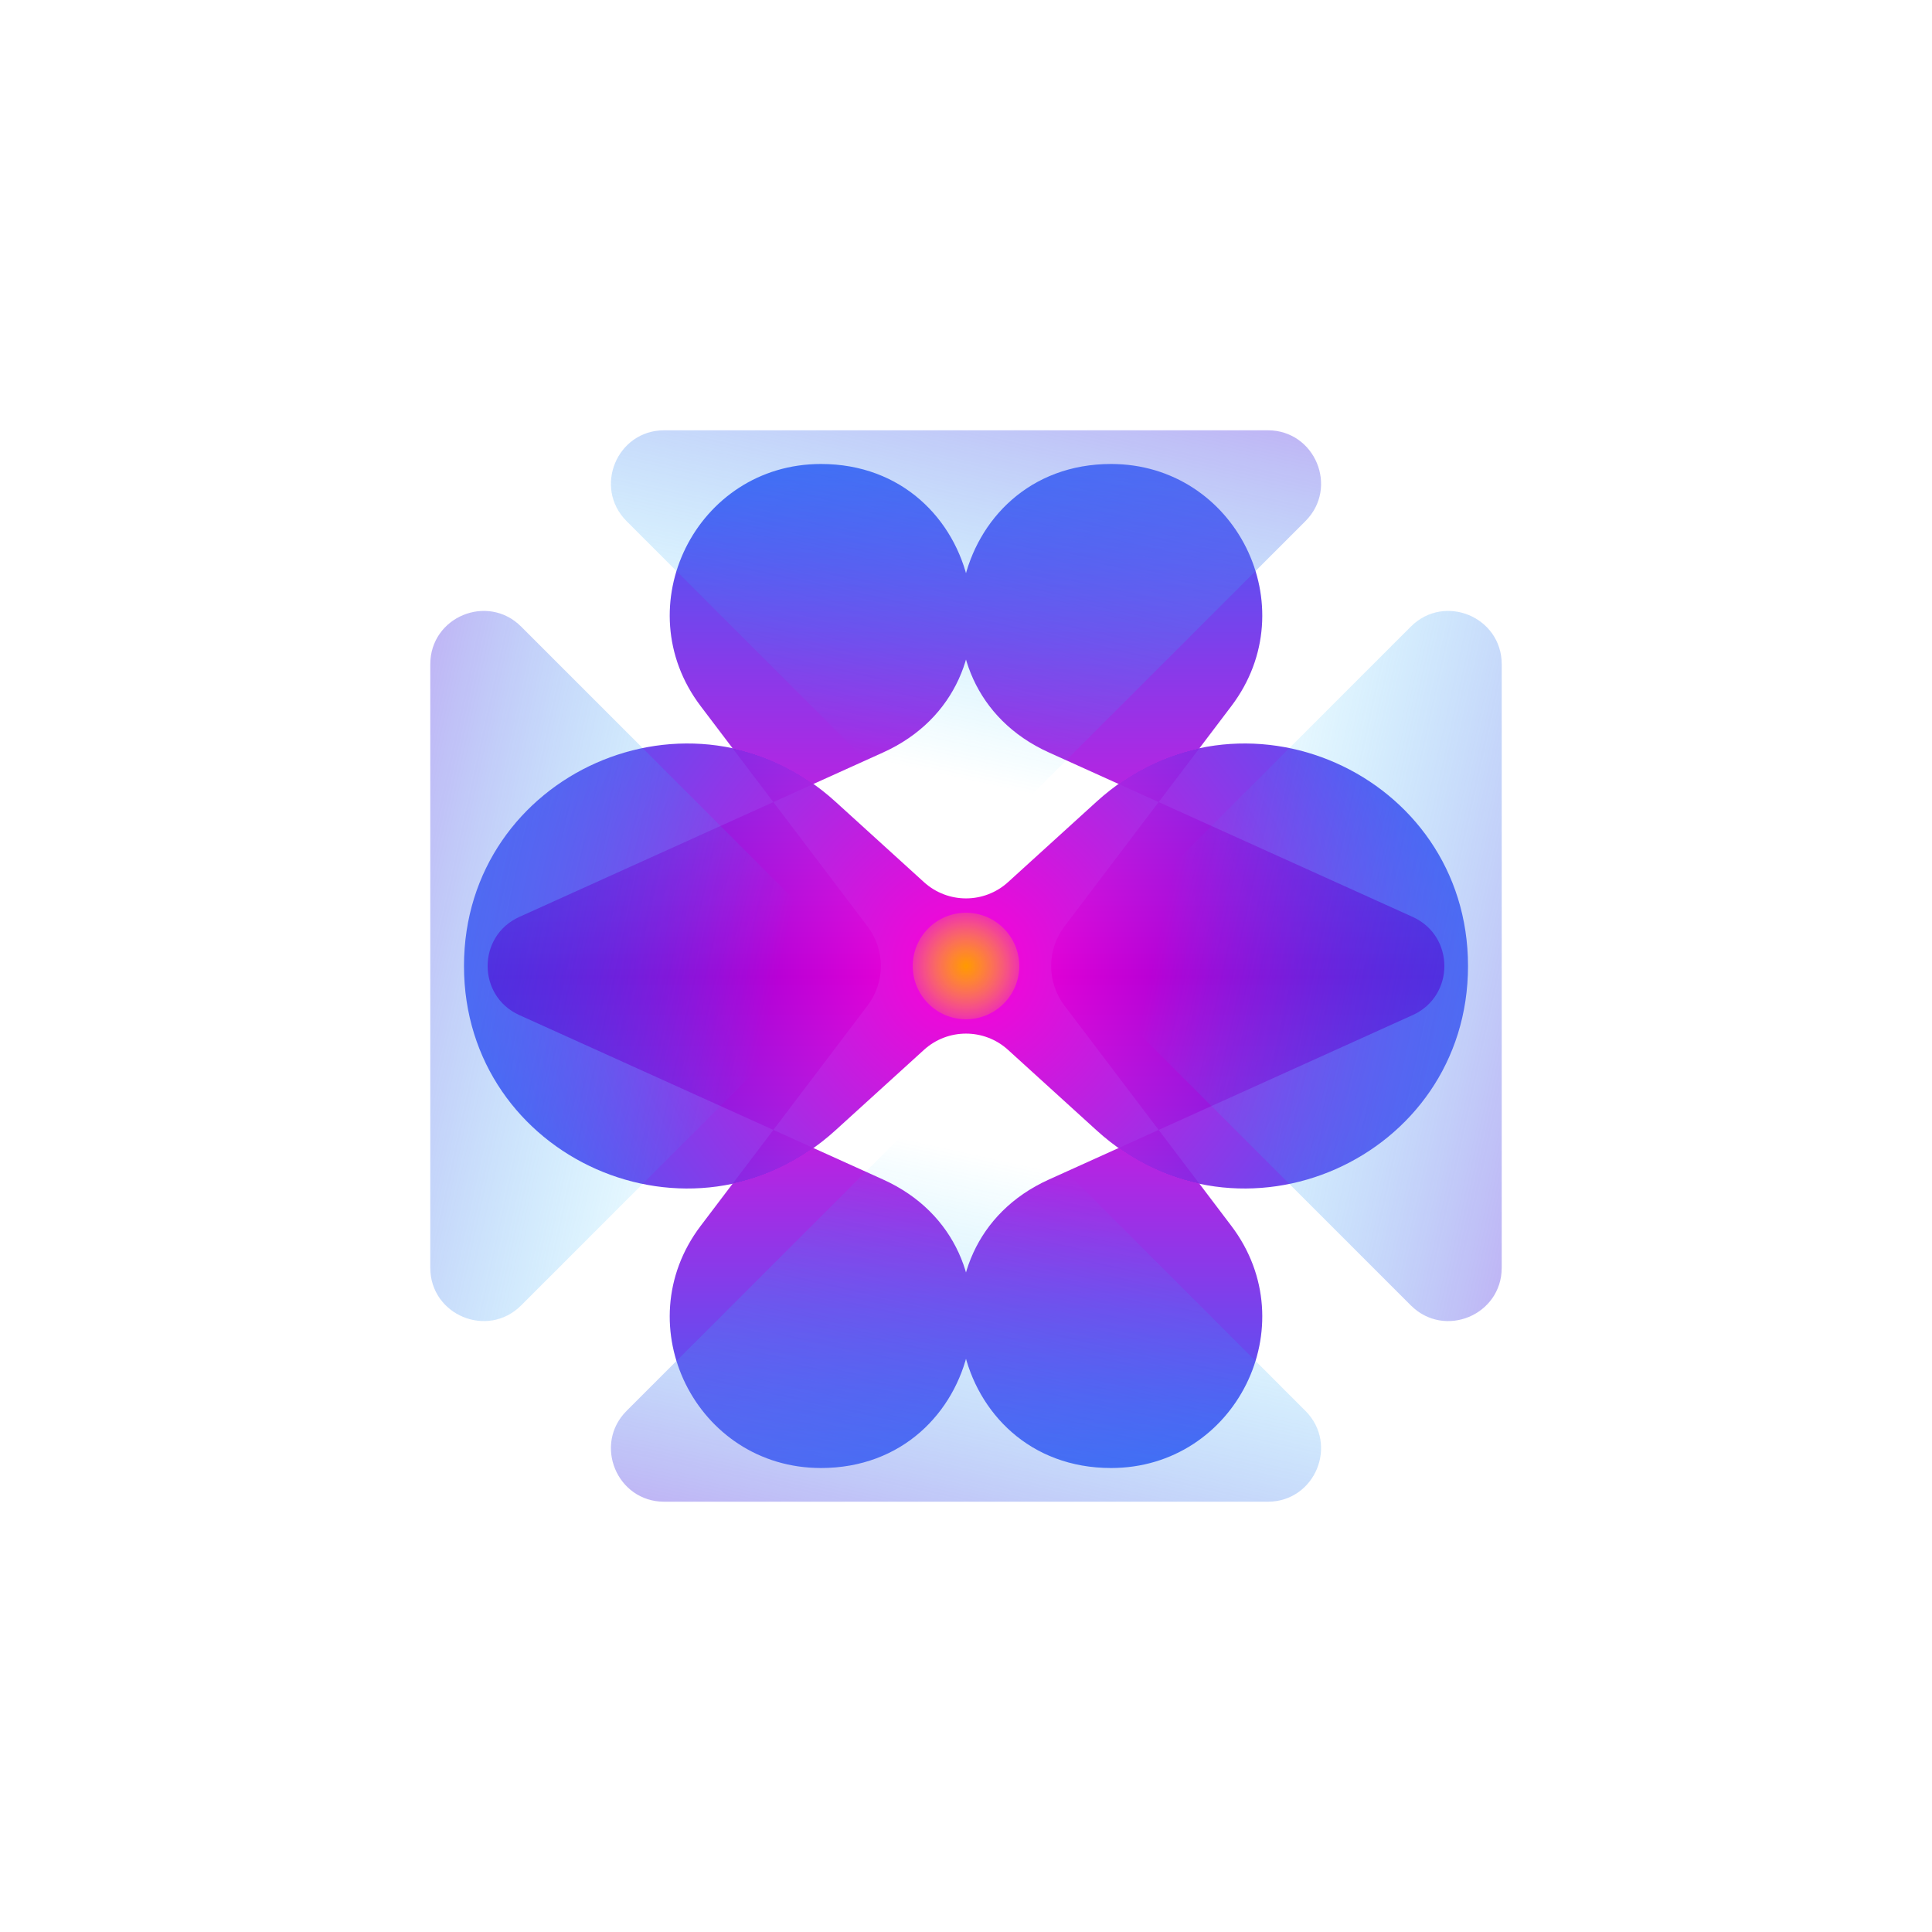
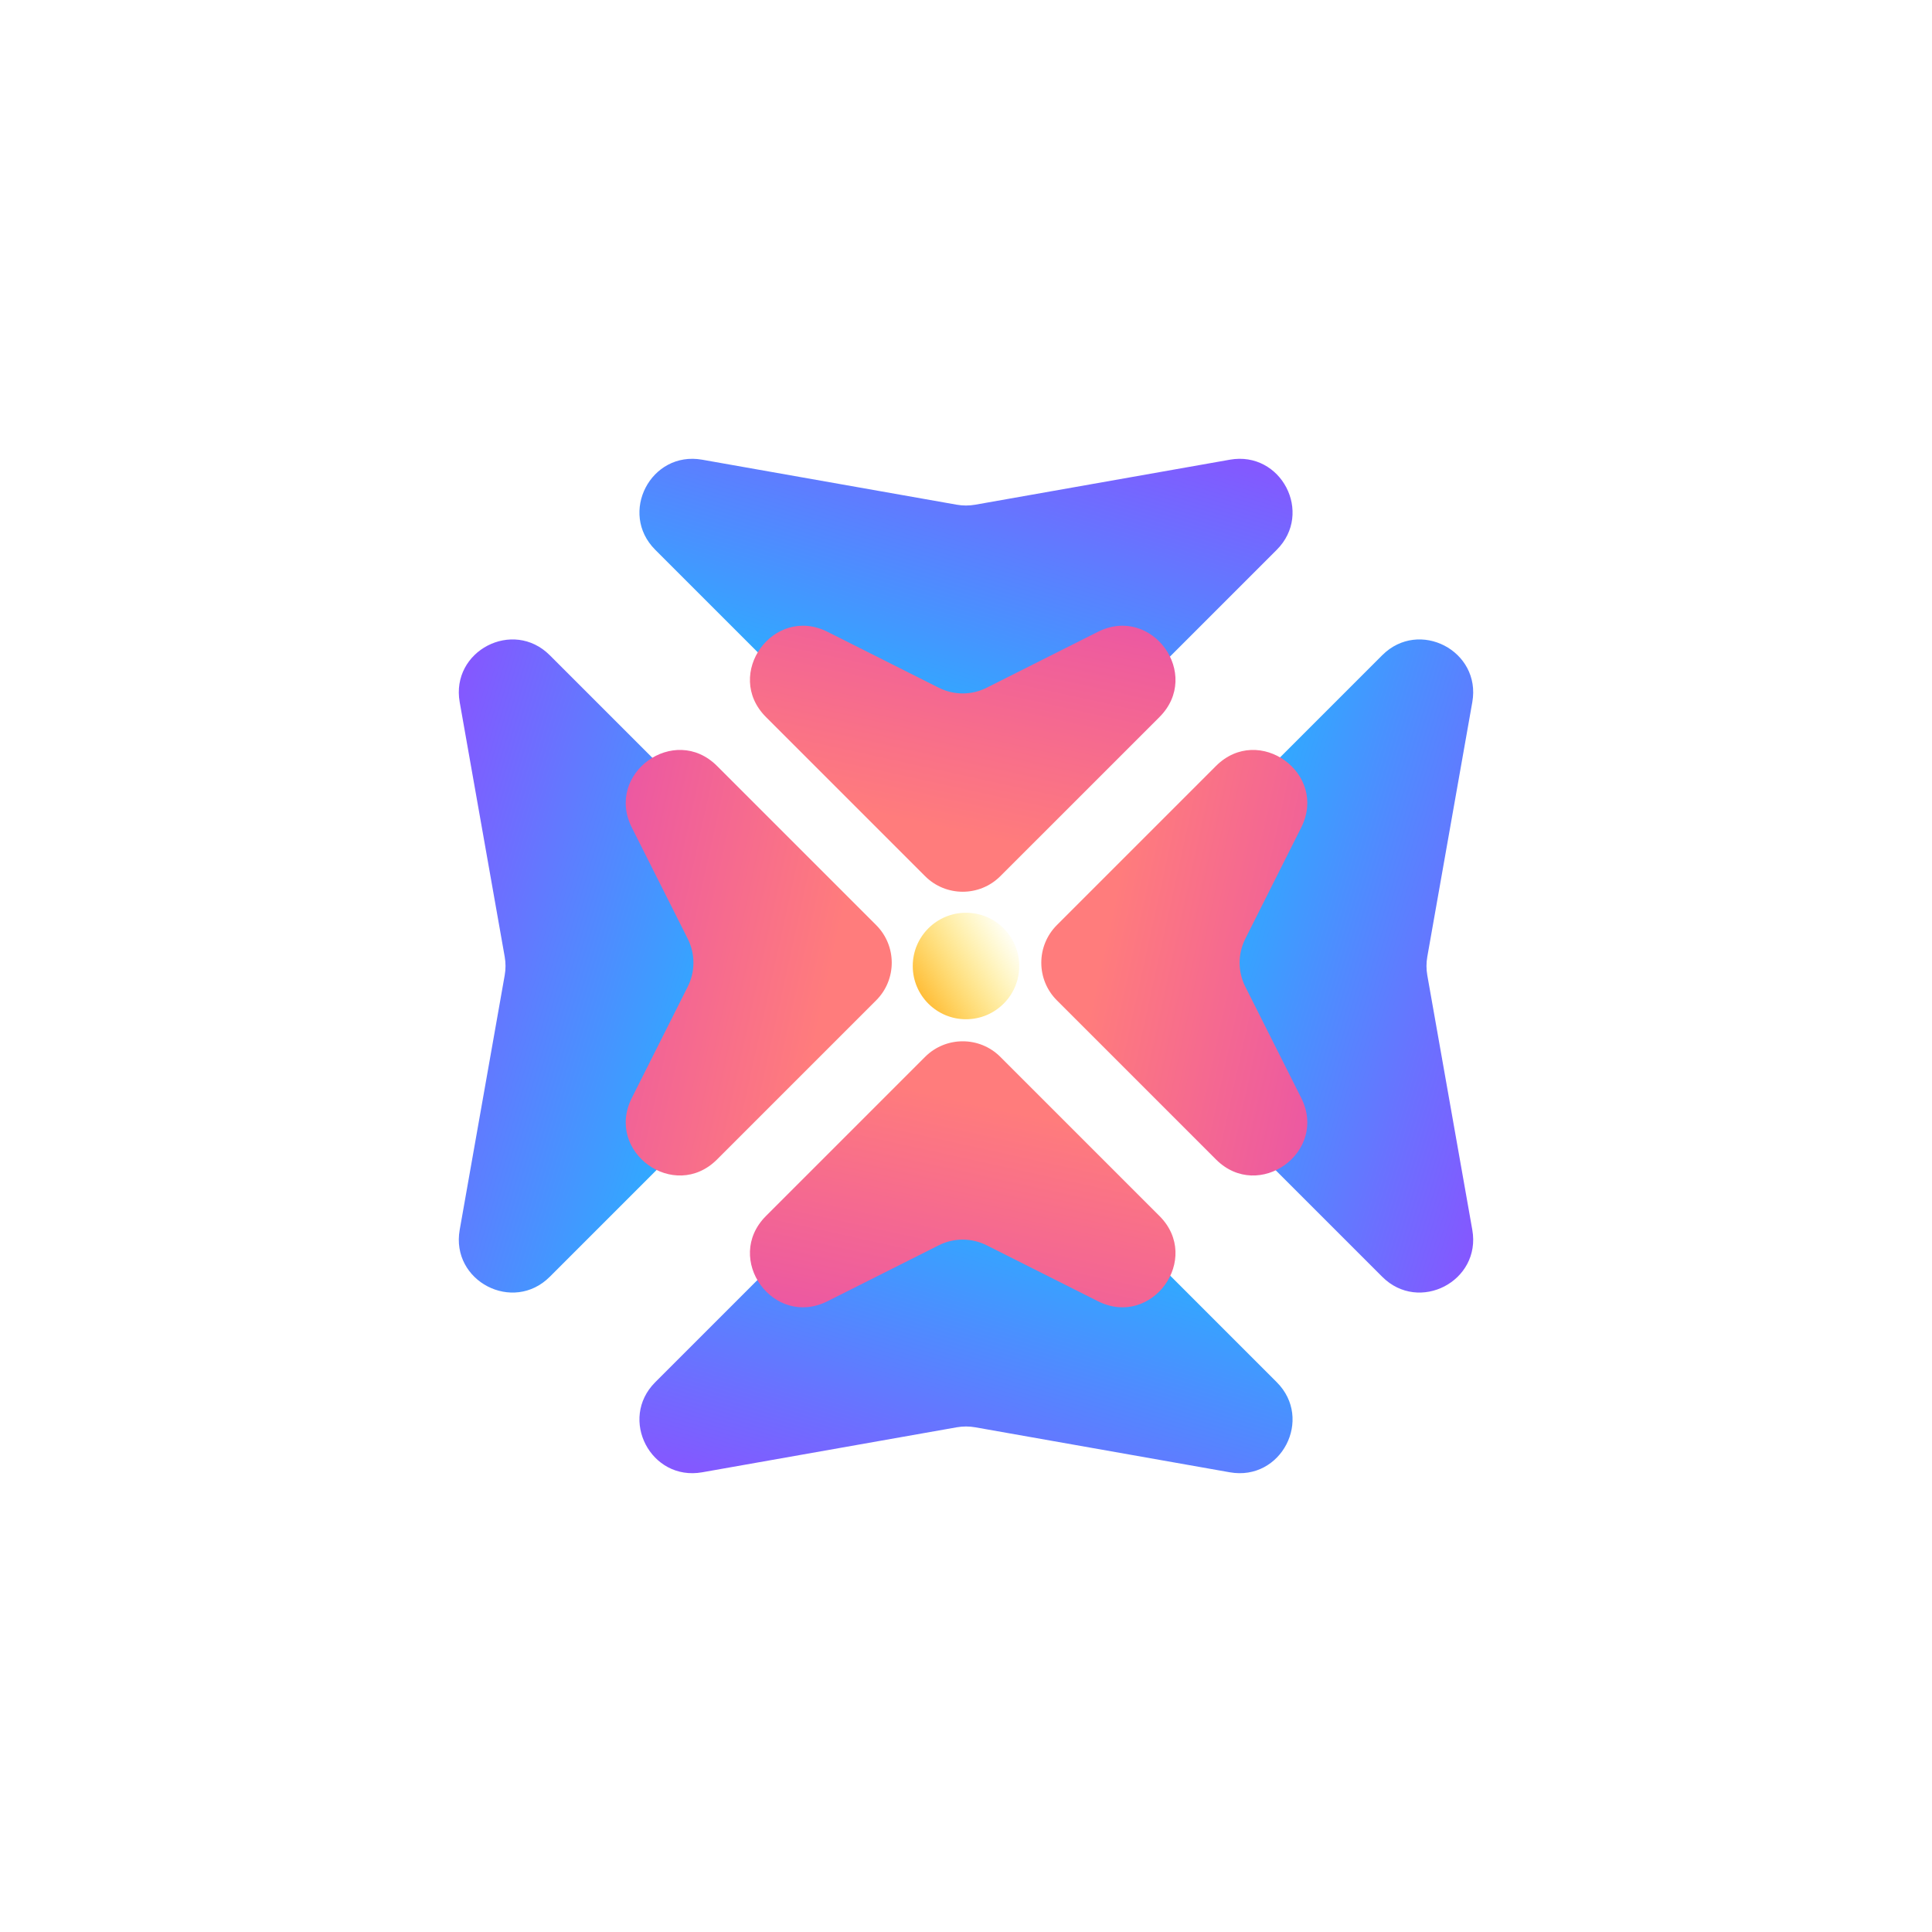
<svg xmlns="http://www.w3.org/2000/svg" width="254" height="254" viewBox="0 0 254 254" fill="none">
-   <path d="M109.836 105.396C91.081 88.346 61 101.653 61 127C61 152.347 91.081 165.654 109.836 148.604L121.473 138.025C124.607 135.176 129.393 135.176 132.527 138.025L144.164 148.604C162.919 165.654 193 152.347 193 127C193 101.653 162.919 88.346 144.164 105.396L132.527 115.975C129.393 118.824 124.607 118.824 121.473 115.975L109.836 105.396Z" fill="url(#paint0_radial)" />
-   <path d="M137.897 155.074C118.43 163.874 124.708 193 146.071 193V193C162.468 193 171.79 174.243 161.889 161.173L139.941 132.202C137.61 129.126 137.61 124.874 139.941 121.798L161.889 92.827C171.79 79.757 162.468 61 146.071 61V61C124.708 61 118.43 90.126 137.897 98.926L185.726 120.548C191.279 123.058 191.279 130.942 185.726 133.452L137.897 155.074Z" fill="url(#paint1_linear)" style="mix-blend-mode:darken" />
-   <path d="M116.103 155.074C135.57 163.874 129.292 193 107.929 193V193C91.532 193 82.21 174.243 92.111 161.173L114.059 132.202C116.39 129.126 116.39 124.874 114.059 121.798L92.111 92.827C82.21 79.757 91.532 61 107.929 61V61C129.292 61 135.57 90.126 116.103 98.926L68.274 120.548C62.721 123.058 62.721 130.942 68.274 133.452L116.103 155.074Z" fill="url(#paint2_linear)" style="mix-blend-mode:darken" />
-   <rect x="120" y="120" width="14" height="14" rx="7" fill="url(#paint3_radial)" />
-   <path d="M166.669 56.569C172.905 56.569 176.029 64.109 171.619 68.518L131.95 108.187C129.216 110.921 124.784 110.921 122.05 108.187L82.381 68.518C77.972 64.109 81.095 56.569 87.331 56.569L166.669 56.569Z" fill="url(#paint4_linear)" />
-   <path d="M87.331 197.431C81.095 197.431 77.972 189.891 82.381 185.482L122.05 145.813C124.784 143.079 129.216 143.079 131.95 145.813L171.619 185.482C176.029 189.891 172.905 197.431 166.669 197.431L87.331 197.431Z" fill="url(#paint5_linear)" />
-   <path d="M56.569 87.331C56.569 81.095 64.109 77.971 68.518 82.381L108.187 122.05C110.921 124.784 110.921 129.216 108.187 131.95L68.518 171.619C64.109 176.029 56.569 172.905 56.569 166.669L56.569 87.331Z" fill="url(#paint6_linear)" />
-   <path d="M197.431 166.669C197.431 172.905 189.891 176.029 185.482 171.619L145.813 131.95C143.079 129.216 143.079 124.784 145.813 122.05L185.482 82.381C189.891 77.972 197.431 81.095 197.431 87.331L197.431 166.669Z" fill="url(#paint7_linear)" />
+   <path d="M161.69 60.436C168.43 59.245 172.698 67.439 167.858 72.279L131.95 108.187C129.216 110.921 124.784 110.921 122.05 108.187L86.142 72.279C81.302 67.439 85.57 59.245 92.31 60.436L125.781 66.353C126.588 66.496 127.412 66.496 128.219 66.353L161.69 60.436Z" fill="url(#paint0_linear)" />
+   <path d="M92.31 193.564C85.57 194.755 81.302 186.561 86.142 181.721L122.05 145.813C124.784 143.079 129.216 143.079 131.95 145.813L167.858 181.721C172.698 186.561 168.43 194.755 161.69 193.564L128.219 187.647C127.412 187.504 126.588 187.504 125.781 187.647L92.31 193.564Z" fill="url(#paint1_linear)" />
+   <path d="M60.436 92.31C59.245 85.57 67.439 81.302 72.279 86.142L108.187 122.05C110.921 124.784 110.921 129.216 108.187 131.95L72.279 167.858C67.439 172.698 59.245 168.43 60.436 161.69L66.353 128.219C66.496 127.412 66.496 126.588 66.353 125.781L60.436 92.31Z" fill="url(#paint2_linear)" />
+   <path d="M193.564 161.69C194.755 168.43 186.561 172.698 181.721 167.858L145.813 131.95C143.079 129.216 143.079 124.784 145.813 122.05L181.721 86.142C186.561 81.302 194.755 85.57 193.564 92.31L187.647 125.781C187.504 126.588 187.504 127.412 187.647 128.219L193.564 161.69Z" fill="url(#paint3_linear)" />
+   <path d="M171.069 144.34C174.639 151.443 165.486 158.054 159.865 152.433L138.95 131.518C136.216 128.785 136.216 124.352 138.95 121.619L159.865 100.704C165.486 95.083 174.639 101.694 171.069 108.797L163.717 123.425C162.723 125.403 162.723 127.734 163.717 129.712L171.069 144.34Z" fill="url(#paint4_linear)" />
+   <path d="M144.34 83.068C151.443 79.498 158.054 88.651 152.434 94.272L131.518 115.187C128.785 117.921 124.352 117.921 121.619 115.187L100.704 94.272C95.083 88.651 101.694 79.498 108.797 83.068L123.425 90.42C125.403 91.414 127.734 91.414 129.712 90.42L144.34 83.068Z" fill="url(#paint5_linear)" />
+   <path d="M83.068 108.797C79.498 101.694 88.651 95.083 94.272 100.704L115.187 121.619C117.921 124.352 117.921 128.785 115.187 131.518L94.272 152.433C88.651 158.054 79.498 151.443 83.068 144.34L90.42 129.712C91.414 127.734 91.414 125.403 90.42 123.425L83.068 108.797Z" fill="url(#paint6_linear)" />
+   <path d="M108.797 171.069C101.694 174.639 95.083 165.486 100.704 159.865L121.619 138.95C124.352 136.216 128.785 136.216 131.518 138.95L152.434 159.865C158.054 165.486 151.443 174.639 144.34 171.069L129.712 163.717C127.734 162.723 125.403 162.723 123.425 163.717L108.797 171.069Z" fill="url(#paint7_linear)" />
+   <rect x="120" y="134" width="14" height="14" rx="7" transform="rotate(-90 120 134)" fill="url(#paint8_linear)" />
  <defs>
-     <radialGradient id="paint0_radial" cx="0" cy="0" r="1" gradientUnits="userSpaceOnUse" gradientTransform="translate(127 127) rotate(154.578) scale(89.6842)">
-       <stop stop-color="#FF00D6" />
-       <stop offset="1" stop-color="#007DFF" />
-     </radialGradient>
-     <linearGradient id="paint1_linear" x1="149.5" y1="42" x2="149.5" y2="211.5" gradientUnits="userSpaceOnUse">
-       <stop stop-color="#007DFF" />
-       <stop offset="0.51" stop-color="#FF00D6" />
-       <stop offset="1" stop-color="#007DFF" />
+     <linearGradient id="paint0_linear" x1="134.5" y1="52" x2="119.5" y2="102" gradientUnits="userSpaceOnUse">
+       <stop stop-color="#8458FF" />
+       <stop offset="1" stop-color="#1EBBFF" />
    </linearGradient>
-     <linearGradient id="paint2_linear" x1="104.5" y1="42" x2="104.5" y2="211.5" gradientUnits="userSpaceOnUse">
-       <stop stop-color="#007DFF" />
-       <stop offset="0.51" stop-color="#FF00D6" />
-       <stop offset="1" stop-color="#007DFF" />
+     <linearGradient id="paint1_linear" x1="119.5" y1="202" x2="134.5" y2="152" gradientUnits="userSpaceOnUse">
+       <stop stop-color="#8458FF" />
+       <stop offset="1" stop-color="#1EBBFF" />
    </linearGradient>
-     <radialGradient id="paint3_radial" cx="0" cy="0" r="1" gradientUnits="userSpaceOnUse" gradientTransform="translate(127 127) rotate(120.964) scale(8.74643)">
+     <linearGradient id="paint2_linear" x1="52" y1="119.5" x2="102" y2="134.5" gradientUnits="userSpaceOnUse">
+       <stop stop-color="#8458FF" />
+       <stop offset="1" stop-color="#1EBBFF" />
+     </linearGradient>
+     <linearGradient id="paint3_linear" x1="202" y1="134.5" x2="152" y2="119.5" gradientUnits="userSpaceOnUse">
+       <stop stop-color="#8458FF" />
+       <stop offset="1" stop-color="#1EBBFF" />
+     </linearGradient>
+     <linearGradient id="paint4_linear" x1="254.637" y1="136.639" x2="147.499" y2="113.069" gradientUnits="userSpaceOnUse">
+       <stop stop-color="#BD00FF" />
+       <stop offset="1" stop-color="#FF7C7C" />
+     </linearGradient>
+     <linearGradient id="paint5_linear" x1="136.639" y1="-0.5" x2="113.069" y2="106.638" gradientUnits="userSpaceOnUse">
+       <stop stop-color="#BD00FF" />
+       <stop offset="1" stop-color="#FF7C7C" />
+     </linearGradient>
+     <linearGradient id="paint6_linear" x1="-0.5" y1="116.498" x2="106.638" y2="140.068" gradientUnits="userSpaceOnUse">
+       <stop stop-color="#BD00FF" />
+       <stop offset="1" stop-color="#FF7C7C" />
+     </linearGradient>
+     <linearGradient id="paint7_linear" x1="116.498" y1="254.637" x2="140.068" y2="147.499" gradientUnits="userSpaceOnUse">
+       <stop stop-color="#BD00FF" />
+       <stop offset="1" stop-color="#FF7C7C" />
+     </linearGradient>
+     <linearGradient id="paint8_linear" x1="120.318" y1="131.826" x2="130.659" y2="148" gradientUnits="userSpaceOnUse">
      <stop stop-color="#FF9900" />
      <stop offset="1" stop-color="#FFE600" stop-opacity="0" />
-     </radialGradient>
-     <linearGradient id="paint4_linear" x1="137.071" y1="-7.5" x2="113.501" y2="99.638" gradientUnits="userSpaceOnUse">
-       <stop stop-color="#FF00D6" />
-       <stop offset="1" stop-color="#00D1FF" stop-opacity="0" />
-     </linearGradient>
-     <linearGradient id="paint5_linear" x1="116.929" y1="261.5" x2="140.499" y2="154.362" gradientUnits="userSpaceOnUse">
-       <stop stop-color="#FF00D6" />
-       <stop offset="1" stop-color="#00D1FF" stop-opacity="0" />
-     </linearGradient>
-     <linearGradient id="paint6_linear" x1="-7.5" y1="116.929" x2="99.638" y2="140.499" gradientUnits="userSpaceOnUse">
-       <stop stop-color="#FF00D6" />
-       <stop offset="1" stop-color="#00D1FF" stop-opacity="0" />
-     </linearGradient>
-     <linearGradient id="paint7_linear" x1="261.5" y1="137.071" x2="154.362" y2="113.501" gradientUnits="userSpaceOnUse">
-       <stop stop-color="#FF00D6" />
-       <stop offset="1" stop-color="#00D1FF" stop-opacity="0" />
    </linearGradient>
  </defs>
</svg>
